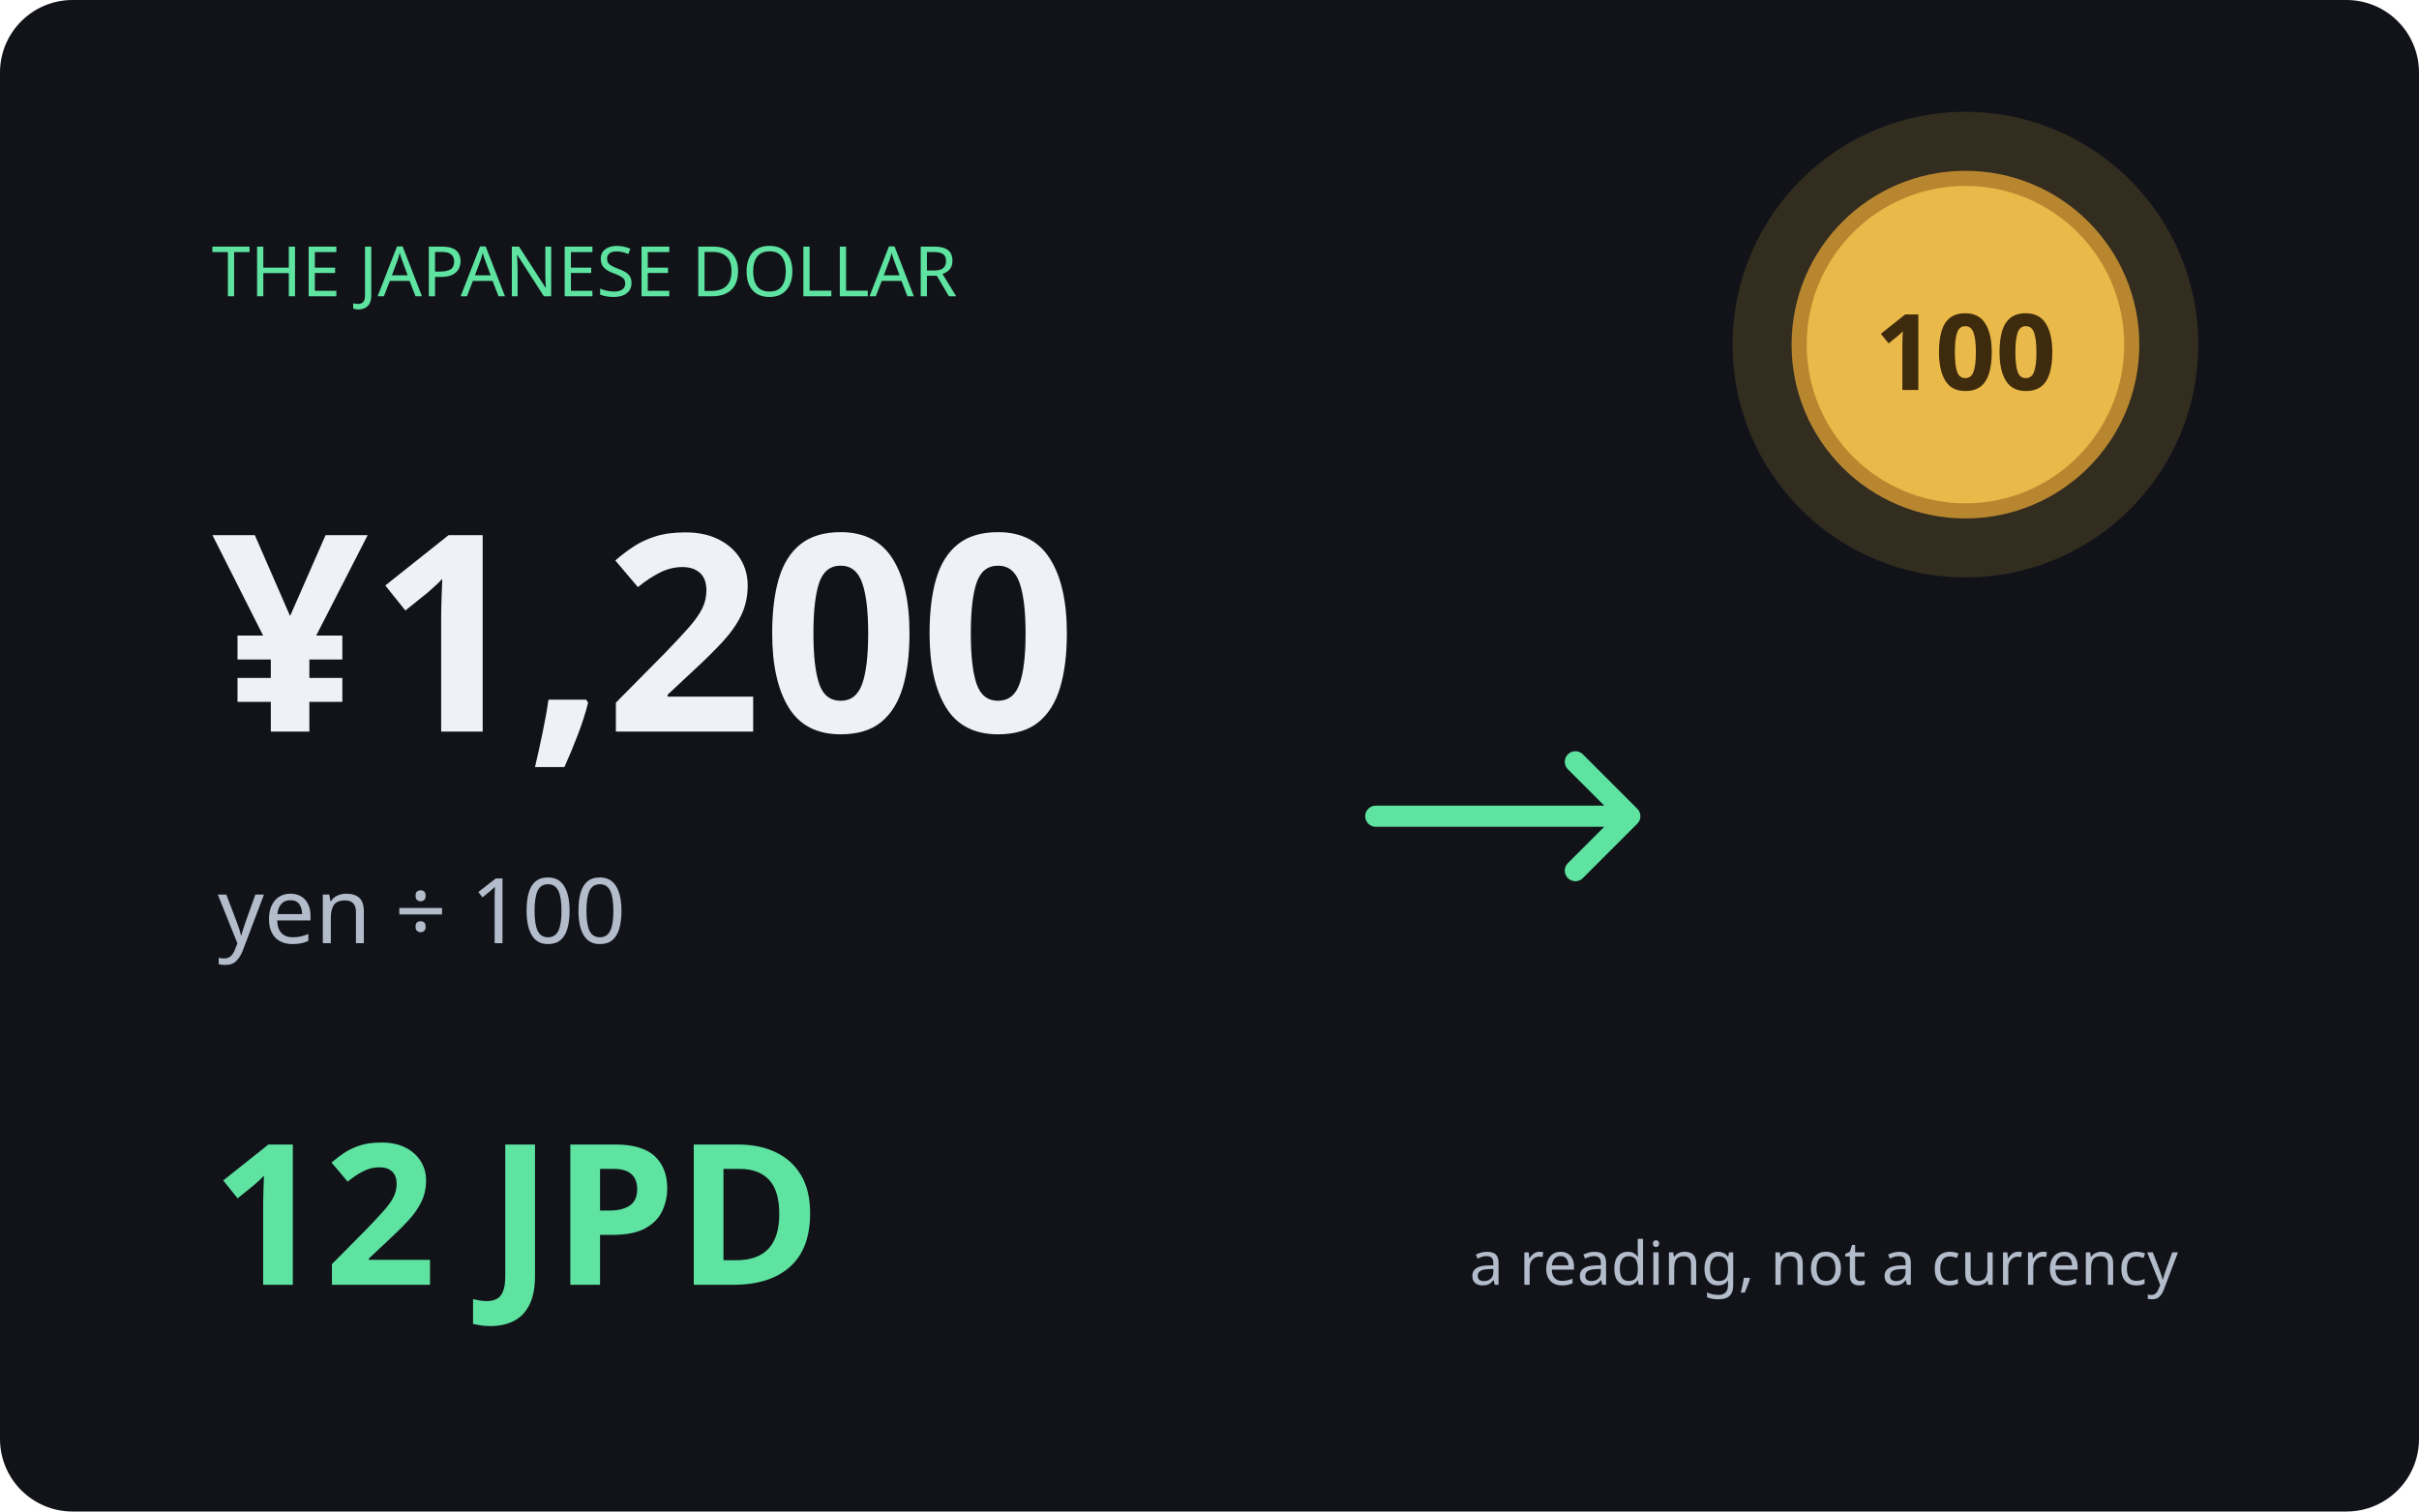
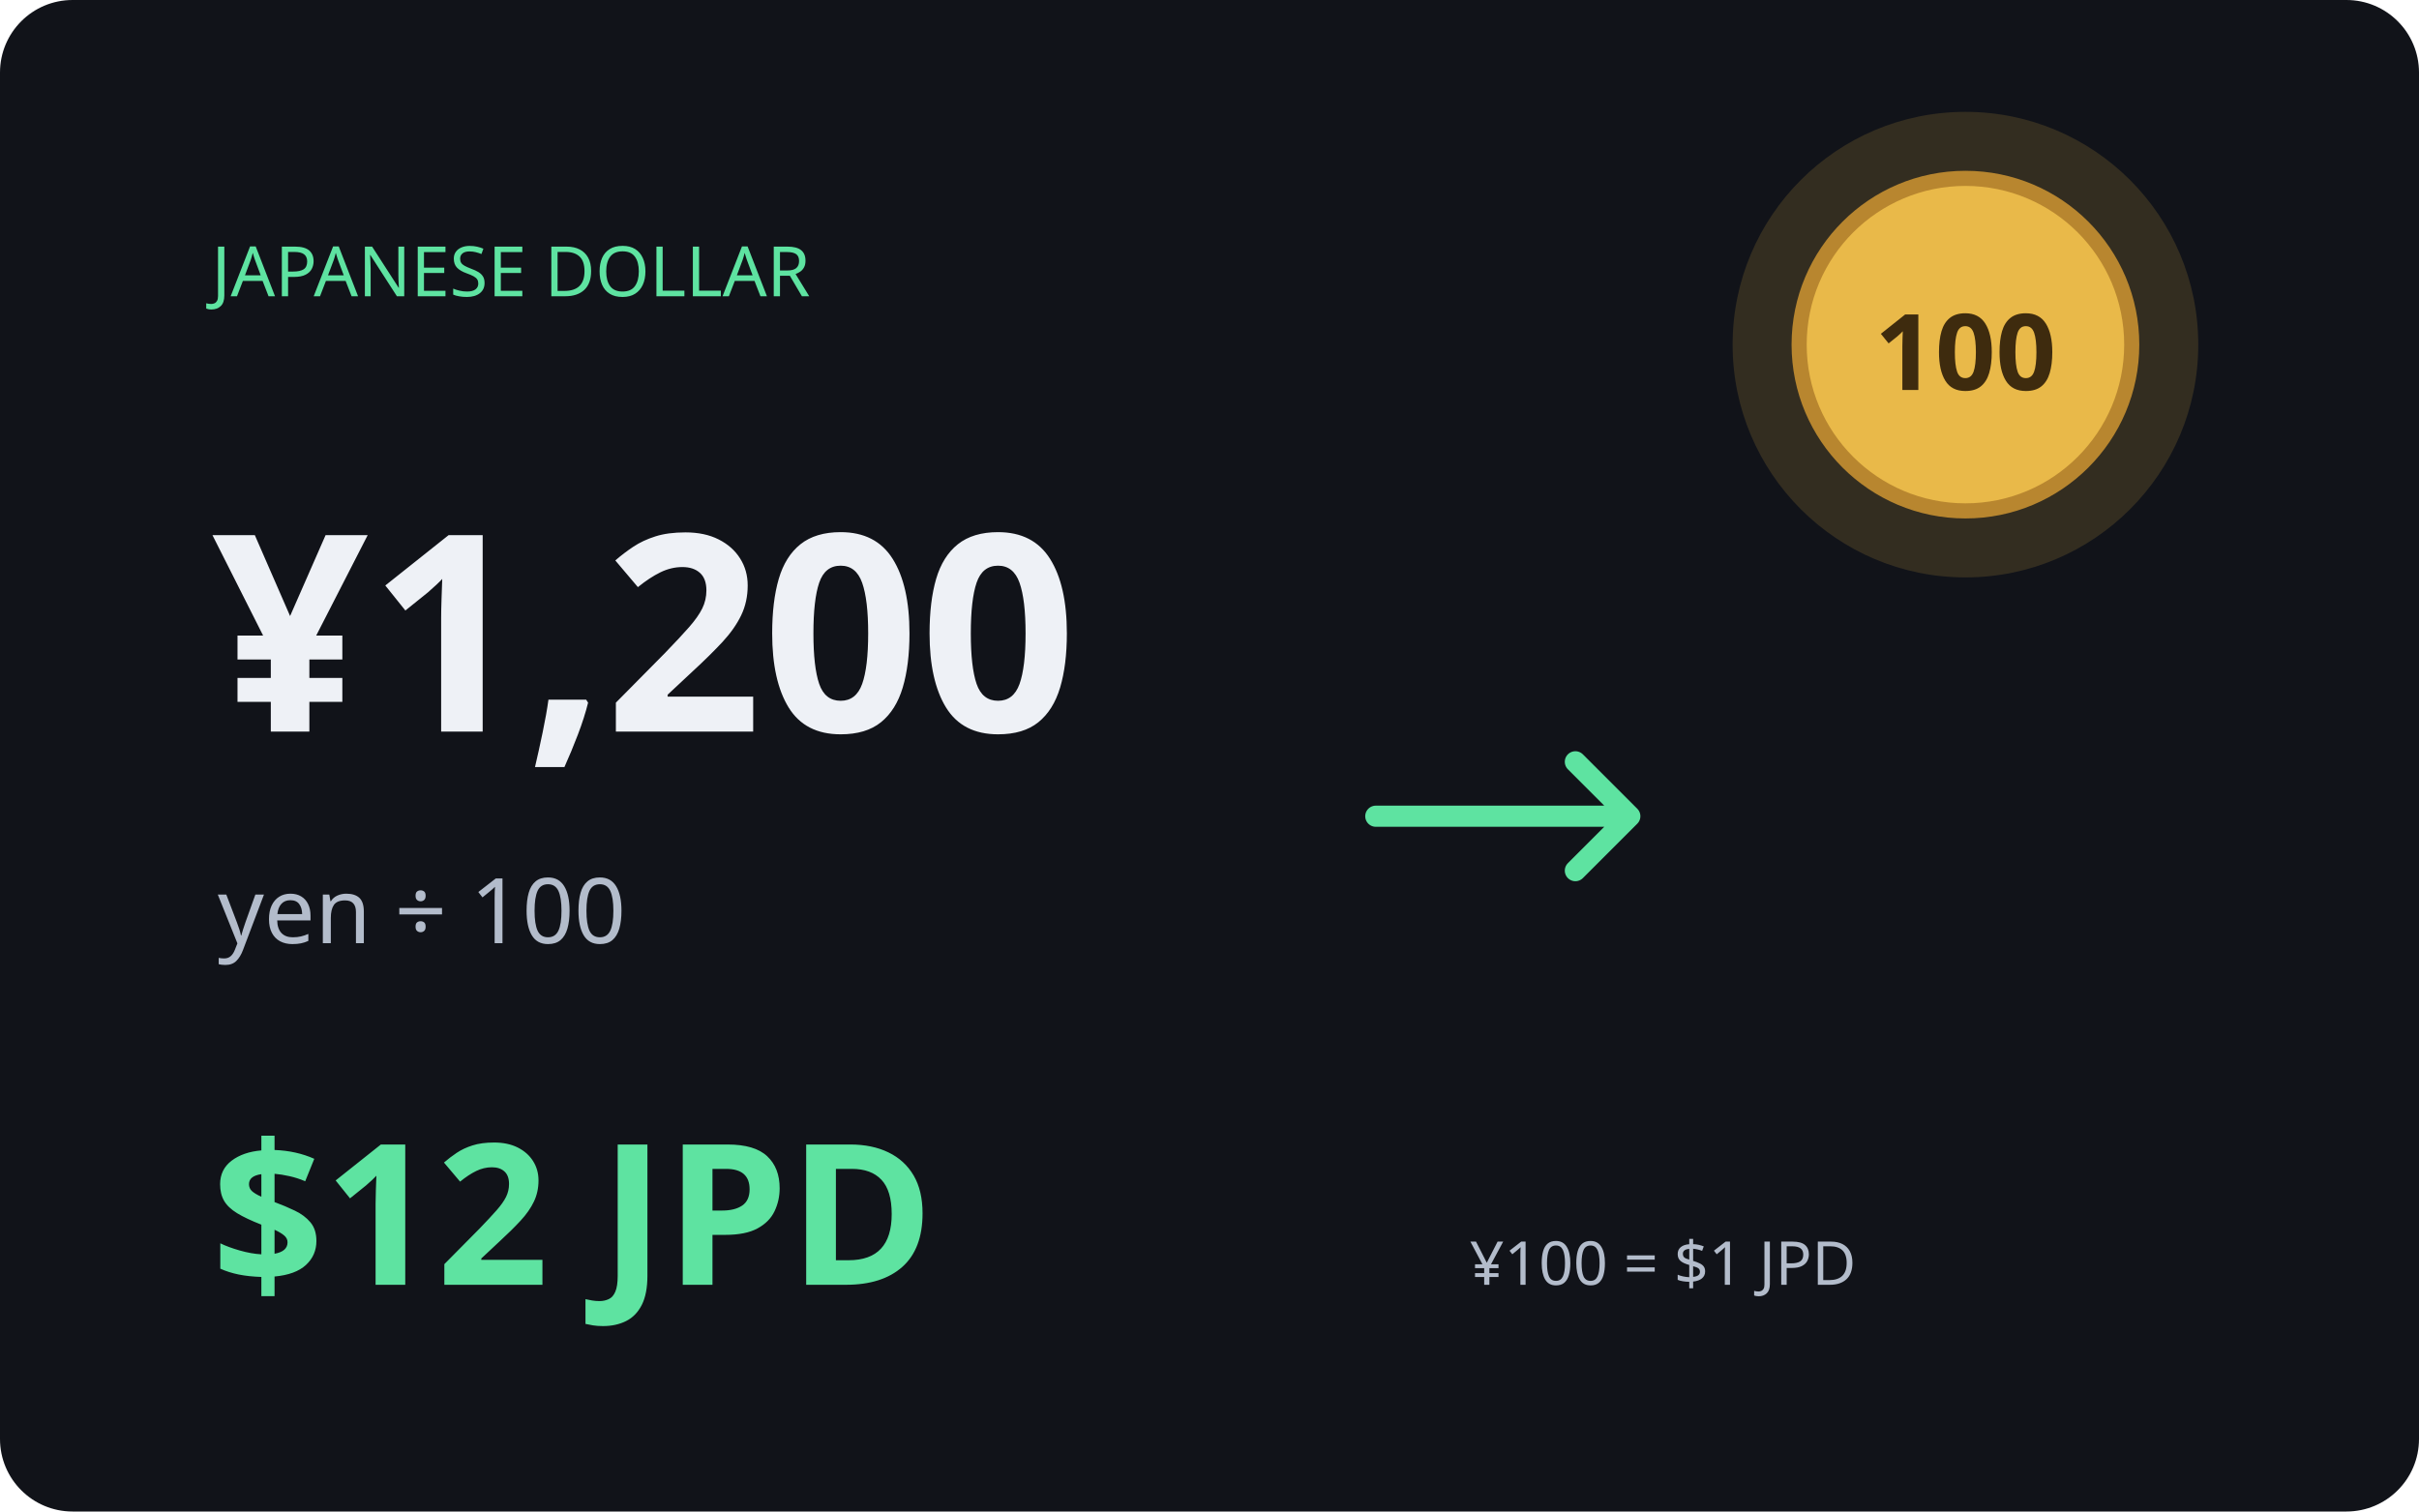
<svg xmlns="http://www.w3.org/2000/svg" viewBox="0 0 800 500" role="img" aria-labelledby="title description">
  <rect width="800" height="500" rx="24" fill="#111319" />
  <circle cx="650" cy="114" r="77" fill="#e9b949" opacity=".16" />
  <circle cx="650" cy="114" r="55" fill="#e9b949" stroke="#b8862f" stroke-width="5" />
  <text x="650" y="129" text-anchor="middle" fill="#3e2b0e" font-family="sans-serif" font-size="35" font-weight="700">100</text>
-   <text x="70" y="98" fill="#5ee3a1" font-family="sans-serif" font-size="23">THE JAPANESE DOLLAR</text>
+   <text x="70" y="98" fill="#5ee3a1" font-family="sans-serif" font-size="23">JAPANESE DOLLAR</text>
  <text x="70" y="242" fill="#eef1f6" font-family="sans-serif" font-size="91" font-weight="700">¥1,200</text>
  <text x="72" y="312" fill="#b3bccb" font-family="sans-serif" font-size="30">yen ÷ 100</text>
  <path d="M455 270h84m-18-18 18 18-18 18" fill="none" stroke="#5ee3a1" stroke-width="7" stroke-linecap="round" stroke-linejoin="round" />
-   <text x="70" y="425" fill="#5ee3a1" font-family="sans-serif" font-size="65" font-weight="700">12 JPD</text>
-   <text x="486" y="425" fill="#b3bccb" font-family="sans-serif" font-size="20">a reading, not a currency</text>
+   <text x="70" y="425" fill="#5ee3a1" font-family="sans-serif" font-size="65" font-weight="700">$12 JPD</text>
+   <text x="486" y="425" fill="#b3bccb" font-family="sans-serif" font-size="20">¥100 = $1 JPD</text>
</svg>
